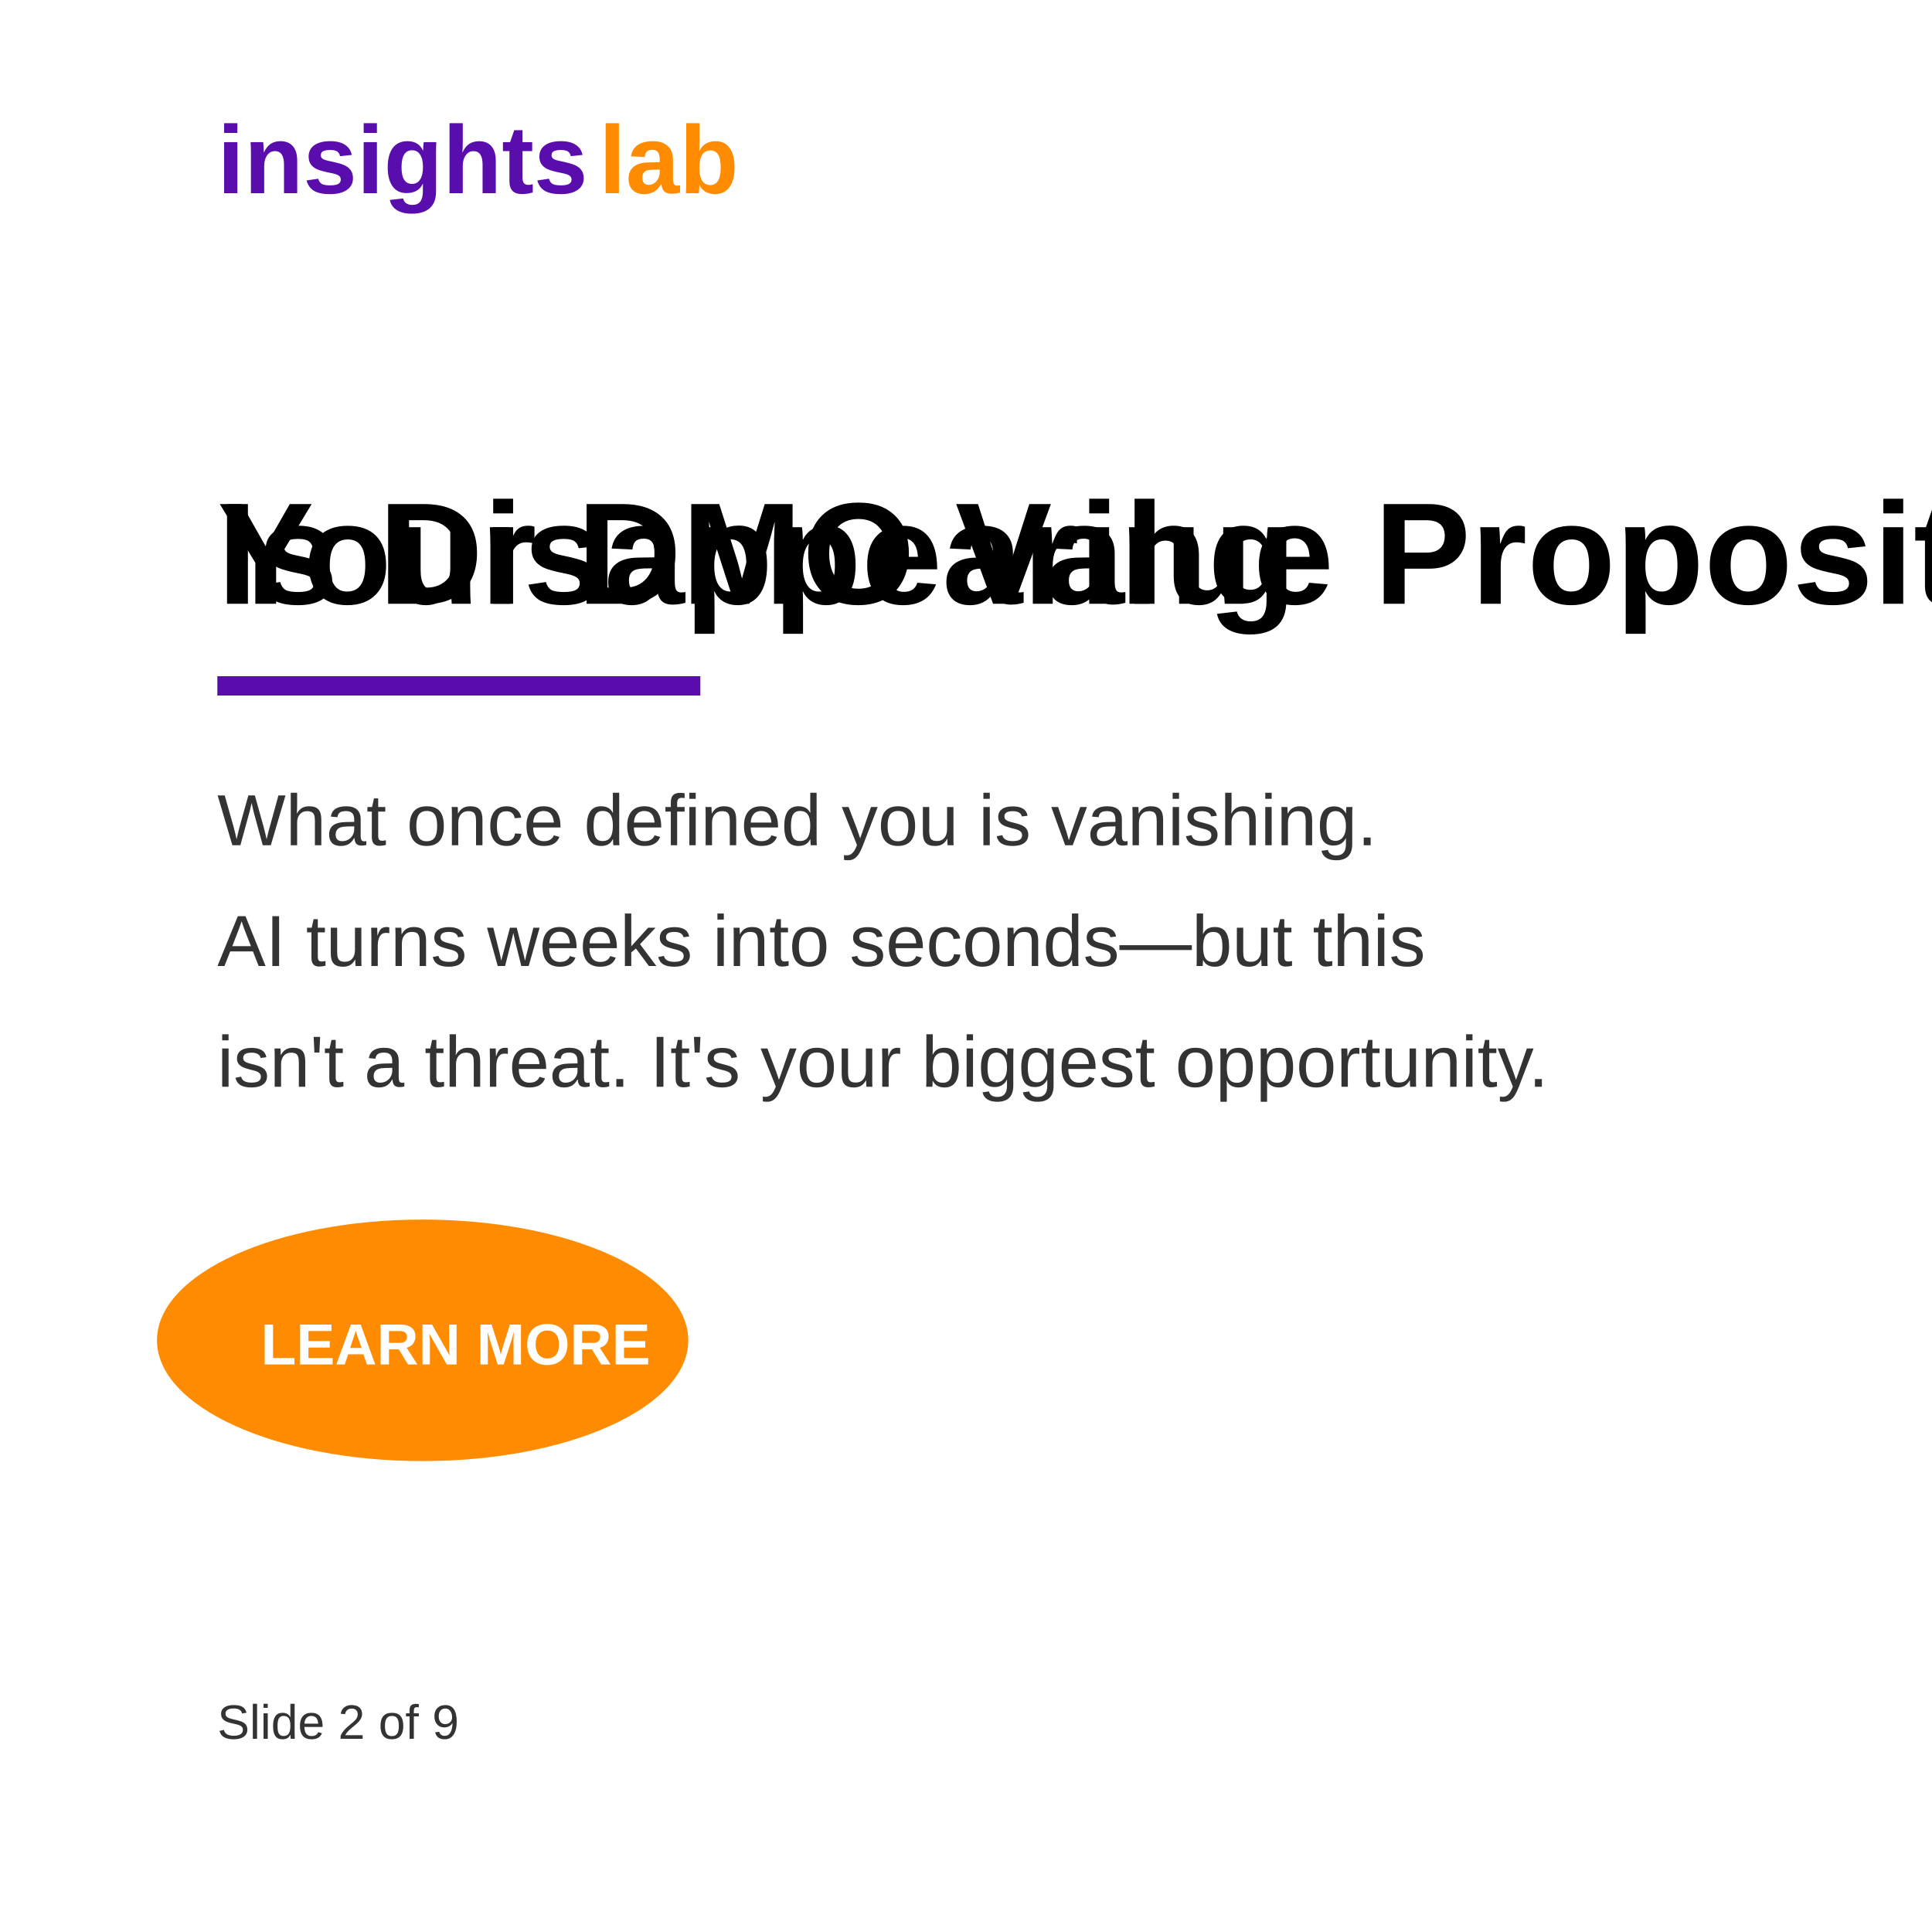
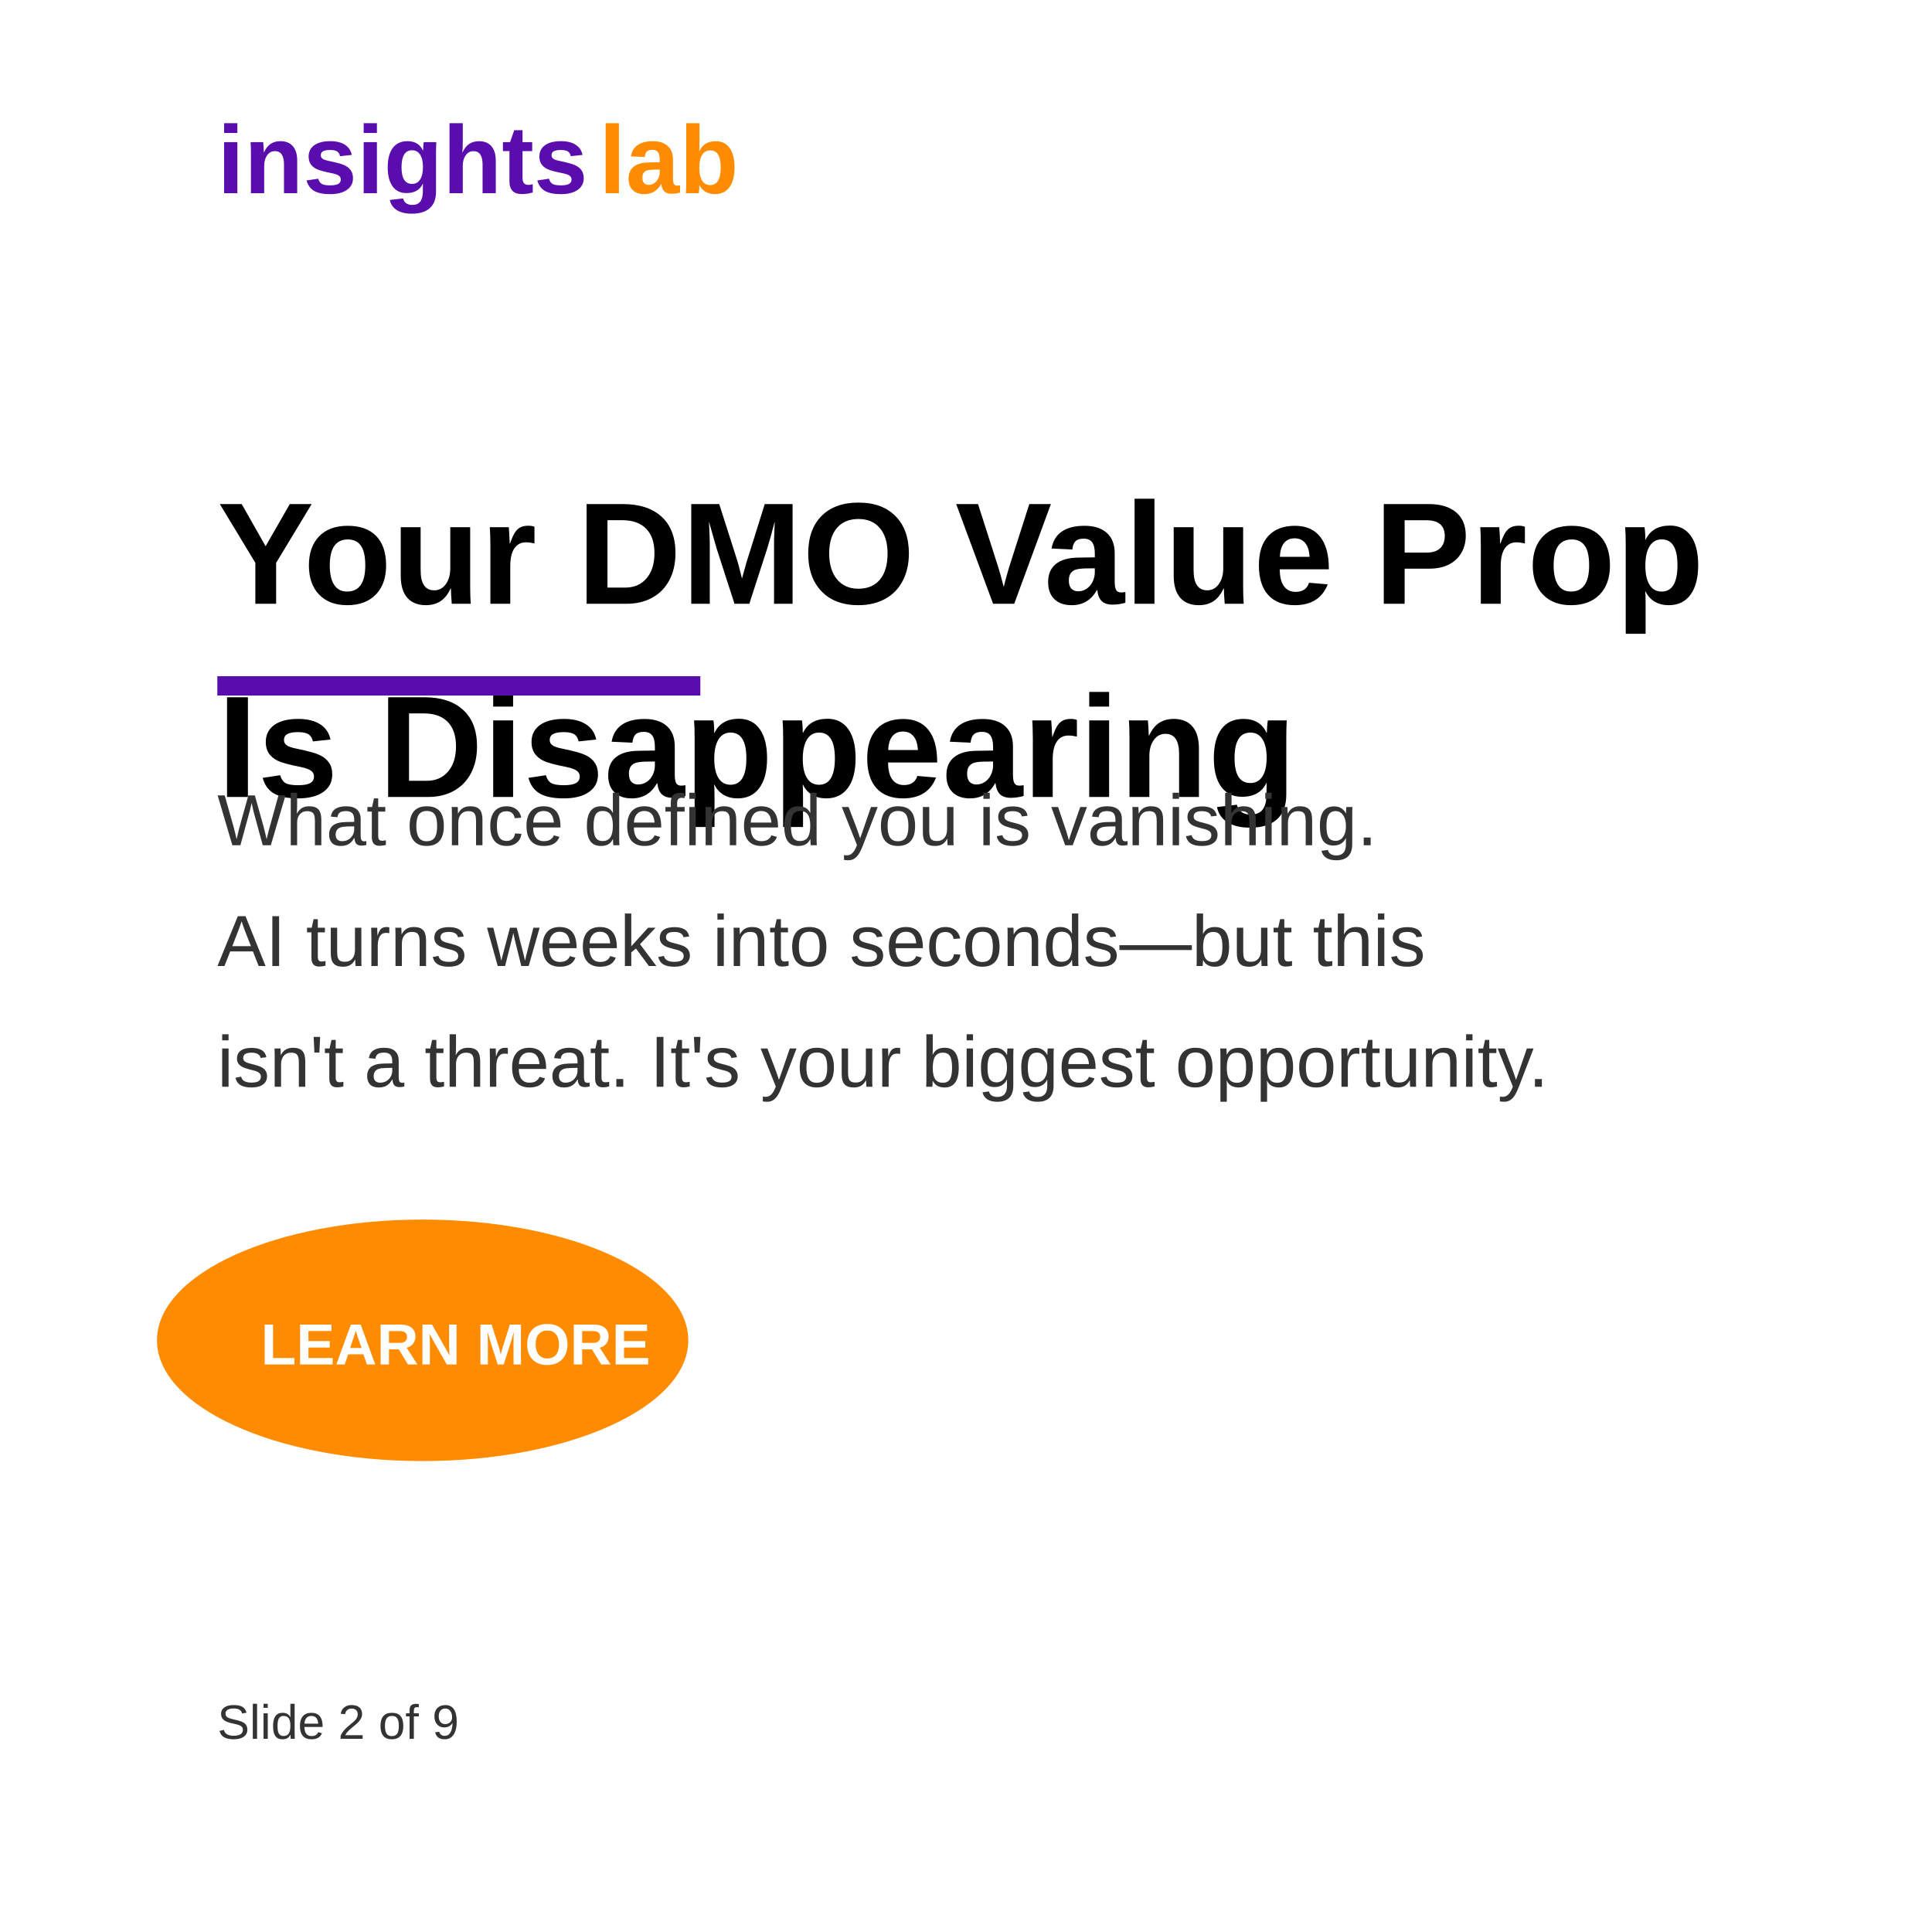
<svg xmlns="http://www.w3.org/2000/svg" width="800" height="800" viewBox="0 0 800 800">
  <rect width="800" height="800" fill="#ffffff" />
  <text x="90" y="80" font-family="Arial, sans-serif" font-weight="bold" font-size="40" fill="#5a0dad">insights</text>
  <text x="248" y="80" font-family="Arial, sans-serif" font-weight="bold" font-size="40" fill="#ff8c00">lab</text>
-   <text x="90" y="250" font-family="Arial, sans-serif" font-weight="bold" font-size="60" fill="#000000">Your DMO Value Proposition</text>
-   <text x="90" y="250" font-family="Arial, sans-serif" font-weight="bold" font-size="60" fill="#000000">Is Disappearing</text>
+   <text x="90" y="250" font-family="Arial, sans-serif" font-weight="bold" font-size="60" fill="#000000">Your DMO Value Prop</text>
+   <text x="90" y="330" font-family="Arial, sans-serif" font-weight="bold" font-size="60" fill="#000000">Is Disappearing</text>
  <rect x="90" y="280" width="200" height="8" fill="#5a0dad" />
  <text x="90" y="350" font-family="Arial, sans-serif" font-size="30" fill="#333333">What once defined you is vanishing.</text>
  <text x="90" y="400" font-family="Arial, sans-serif" font-size="30" fill="#333333">AI turns weeks into seconds—but this</text>
  <text x="90" y="450" font-family="Arial, sans-serif" font-size="30" fill="#333333">isn't a threat. It's your biggest opportunity.</text>
  <ellipse cx="175" cy="555" rx="110" ry="50" fill="#ff8c00" />
  <text x="108" y="565" font-family="Arial, sans-serif" font-weight="bold" font-size="24" fill="white">LEARN MORE</text>
  <text x="90" y="720" font-family="Arial, sans-serif" font-size="20" fill="#333333">Slide 2 of 9</text>
</svg>
